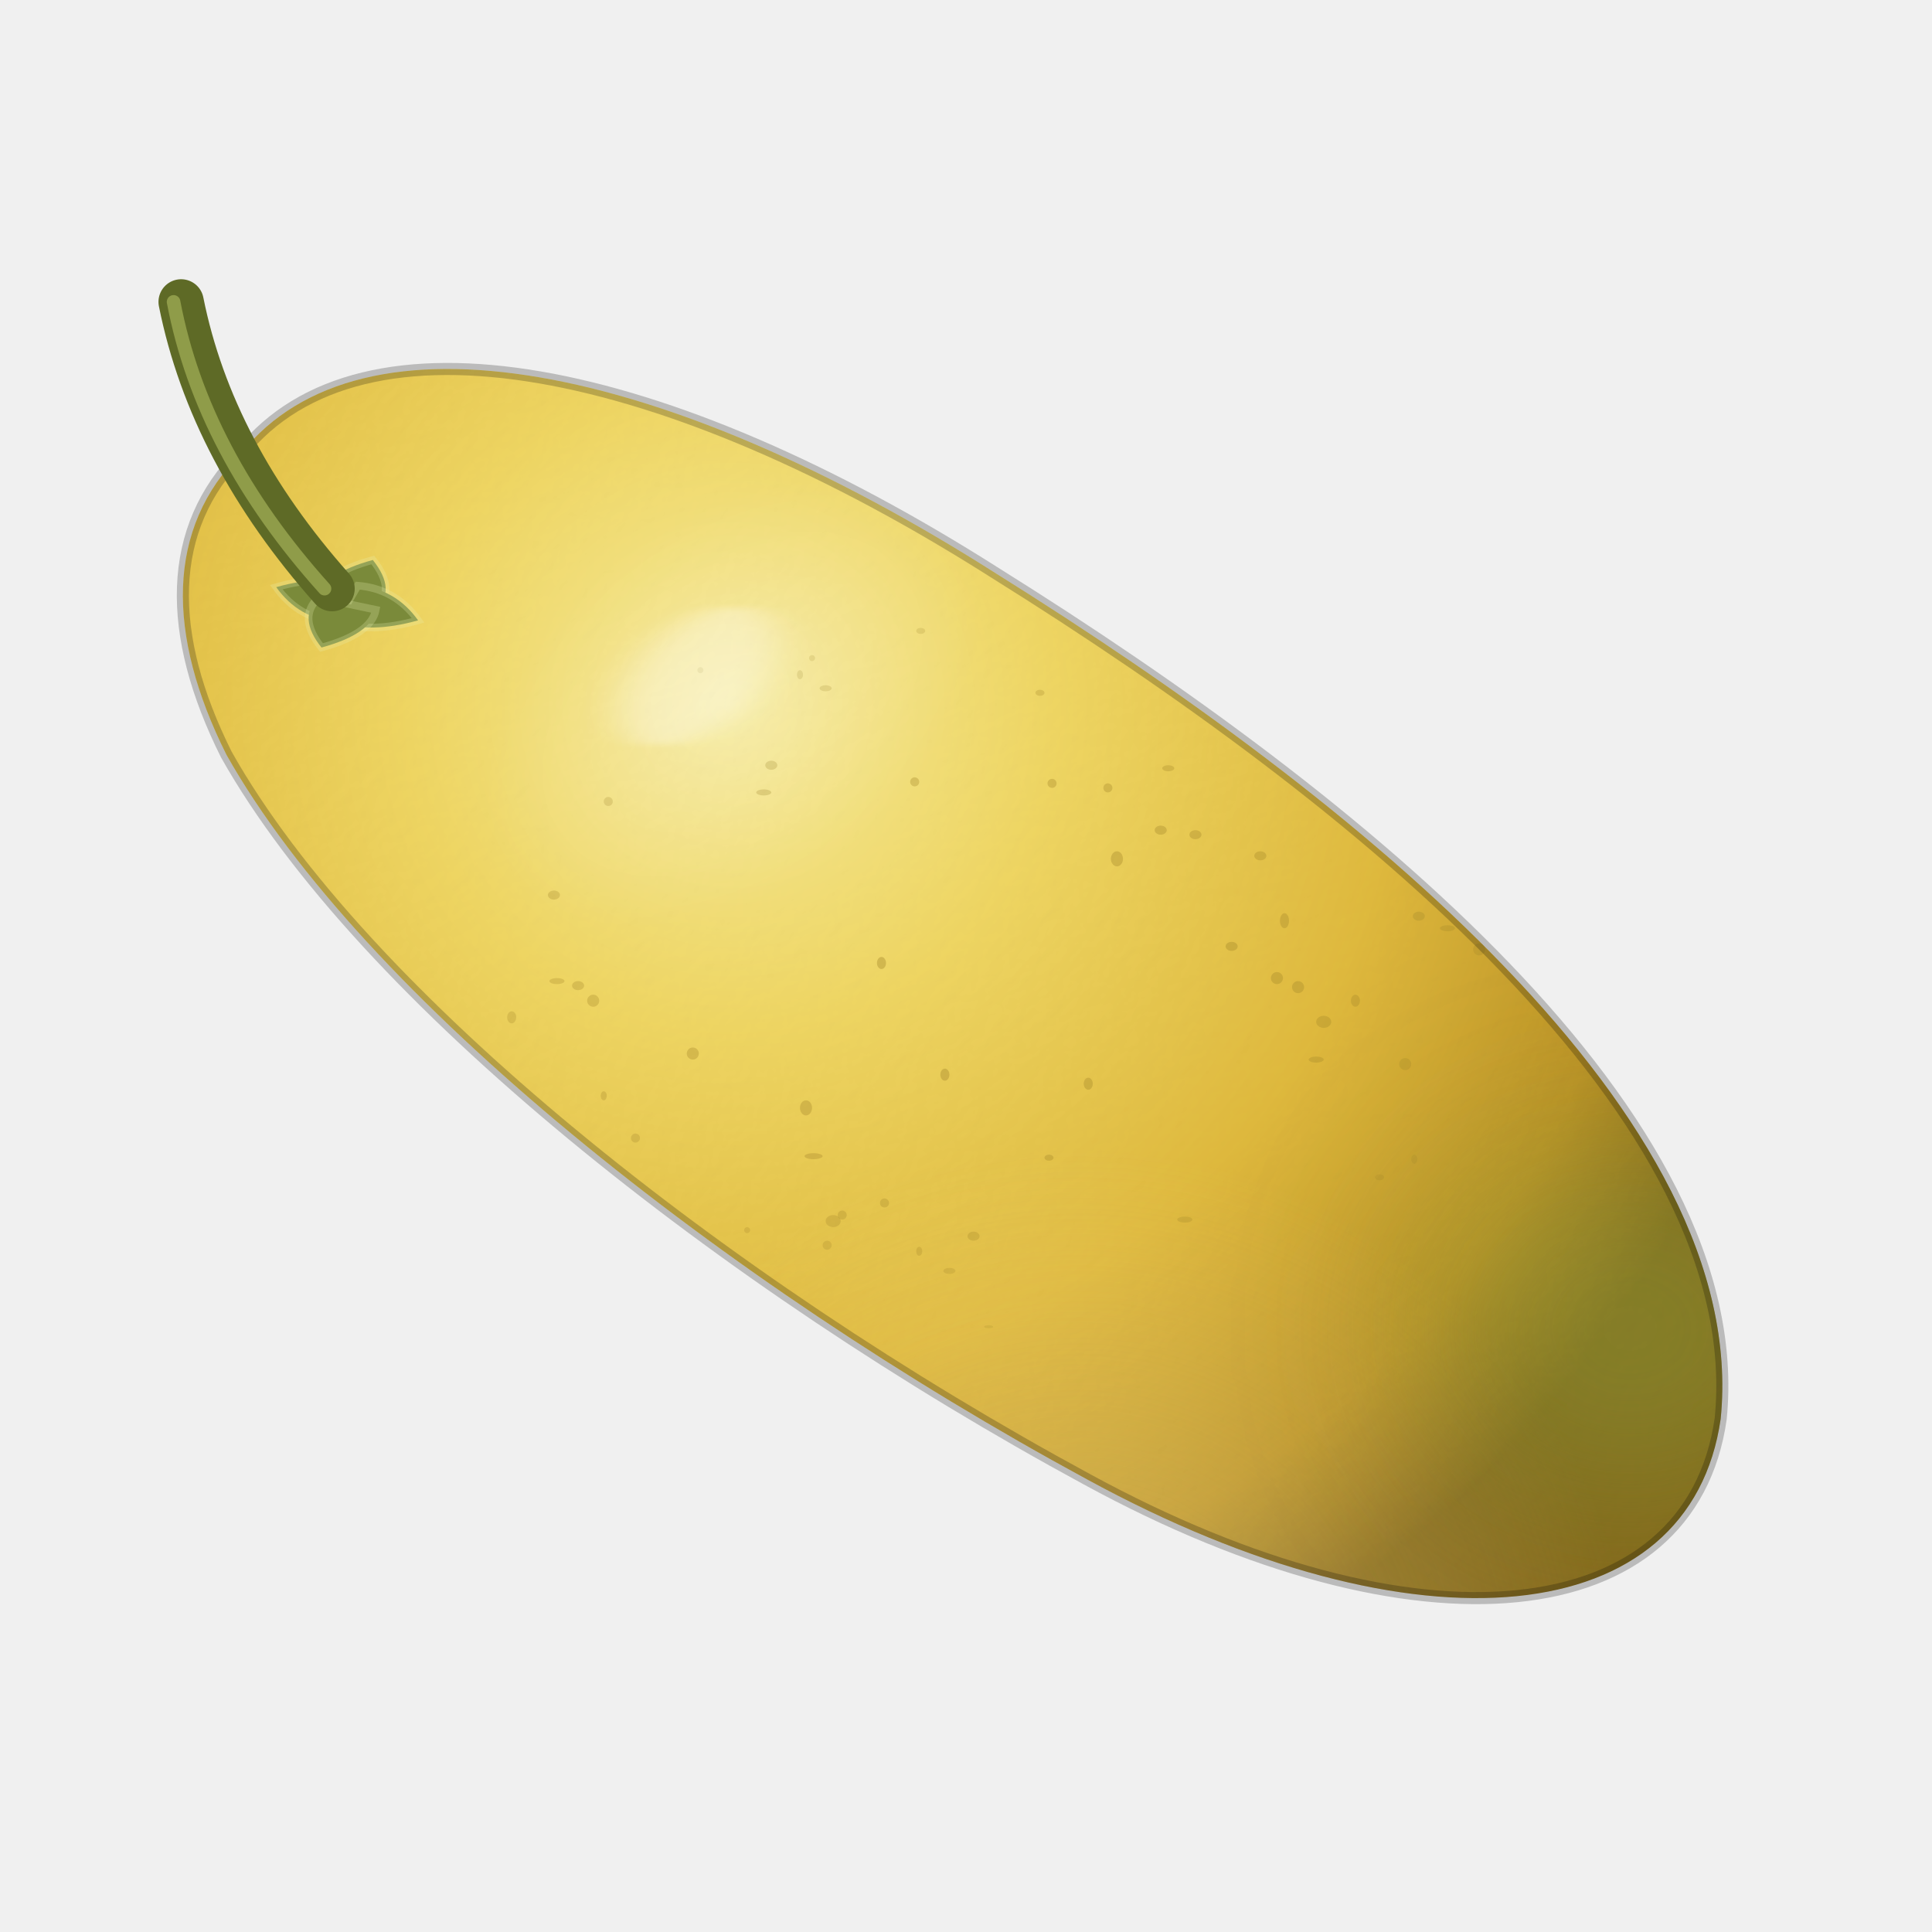
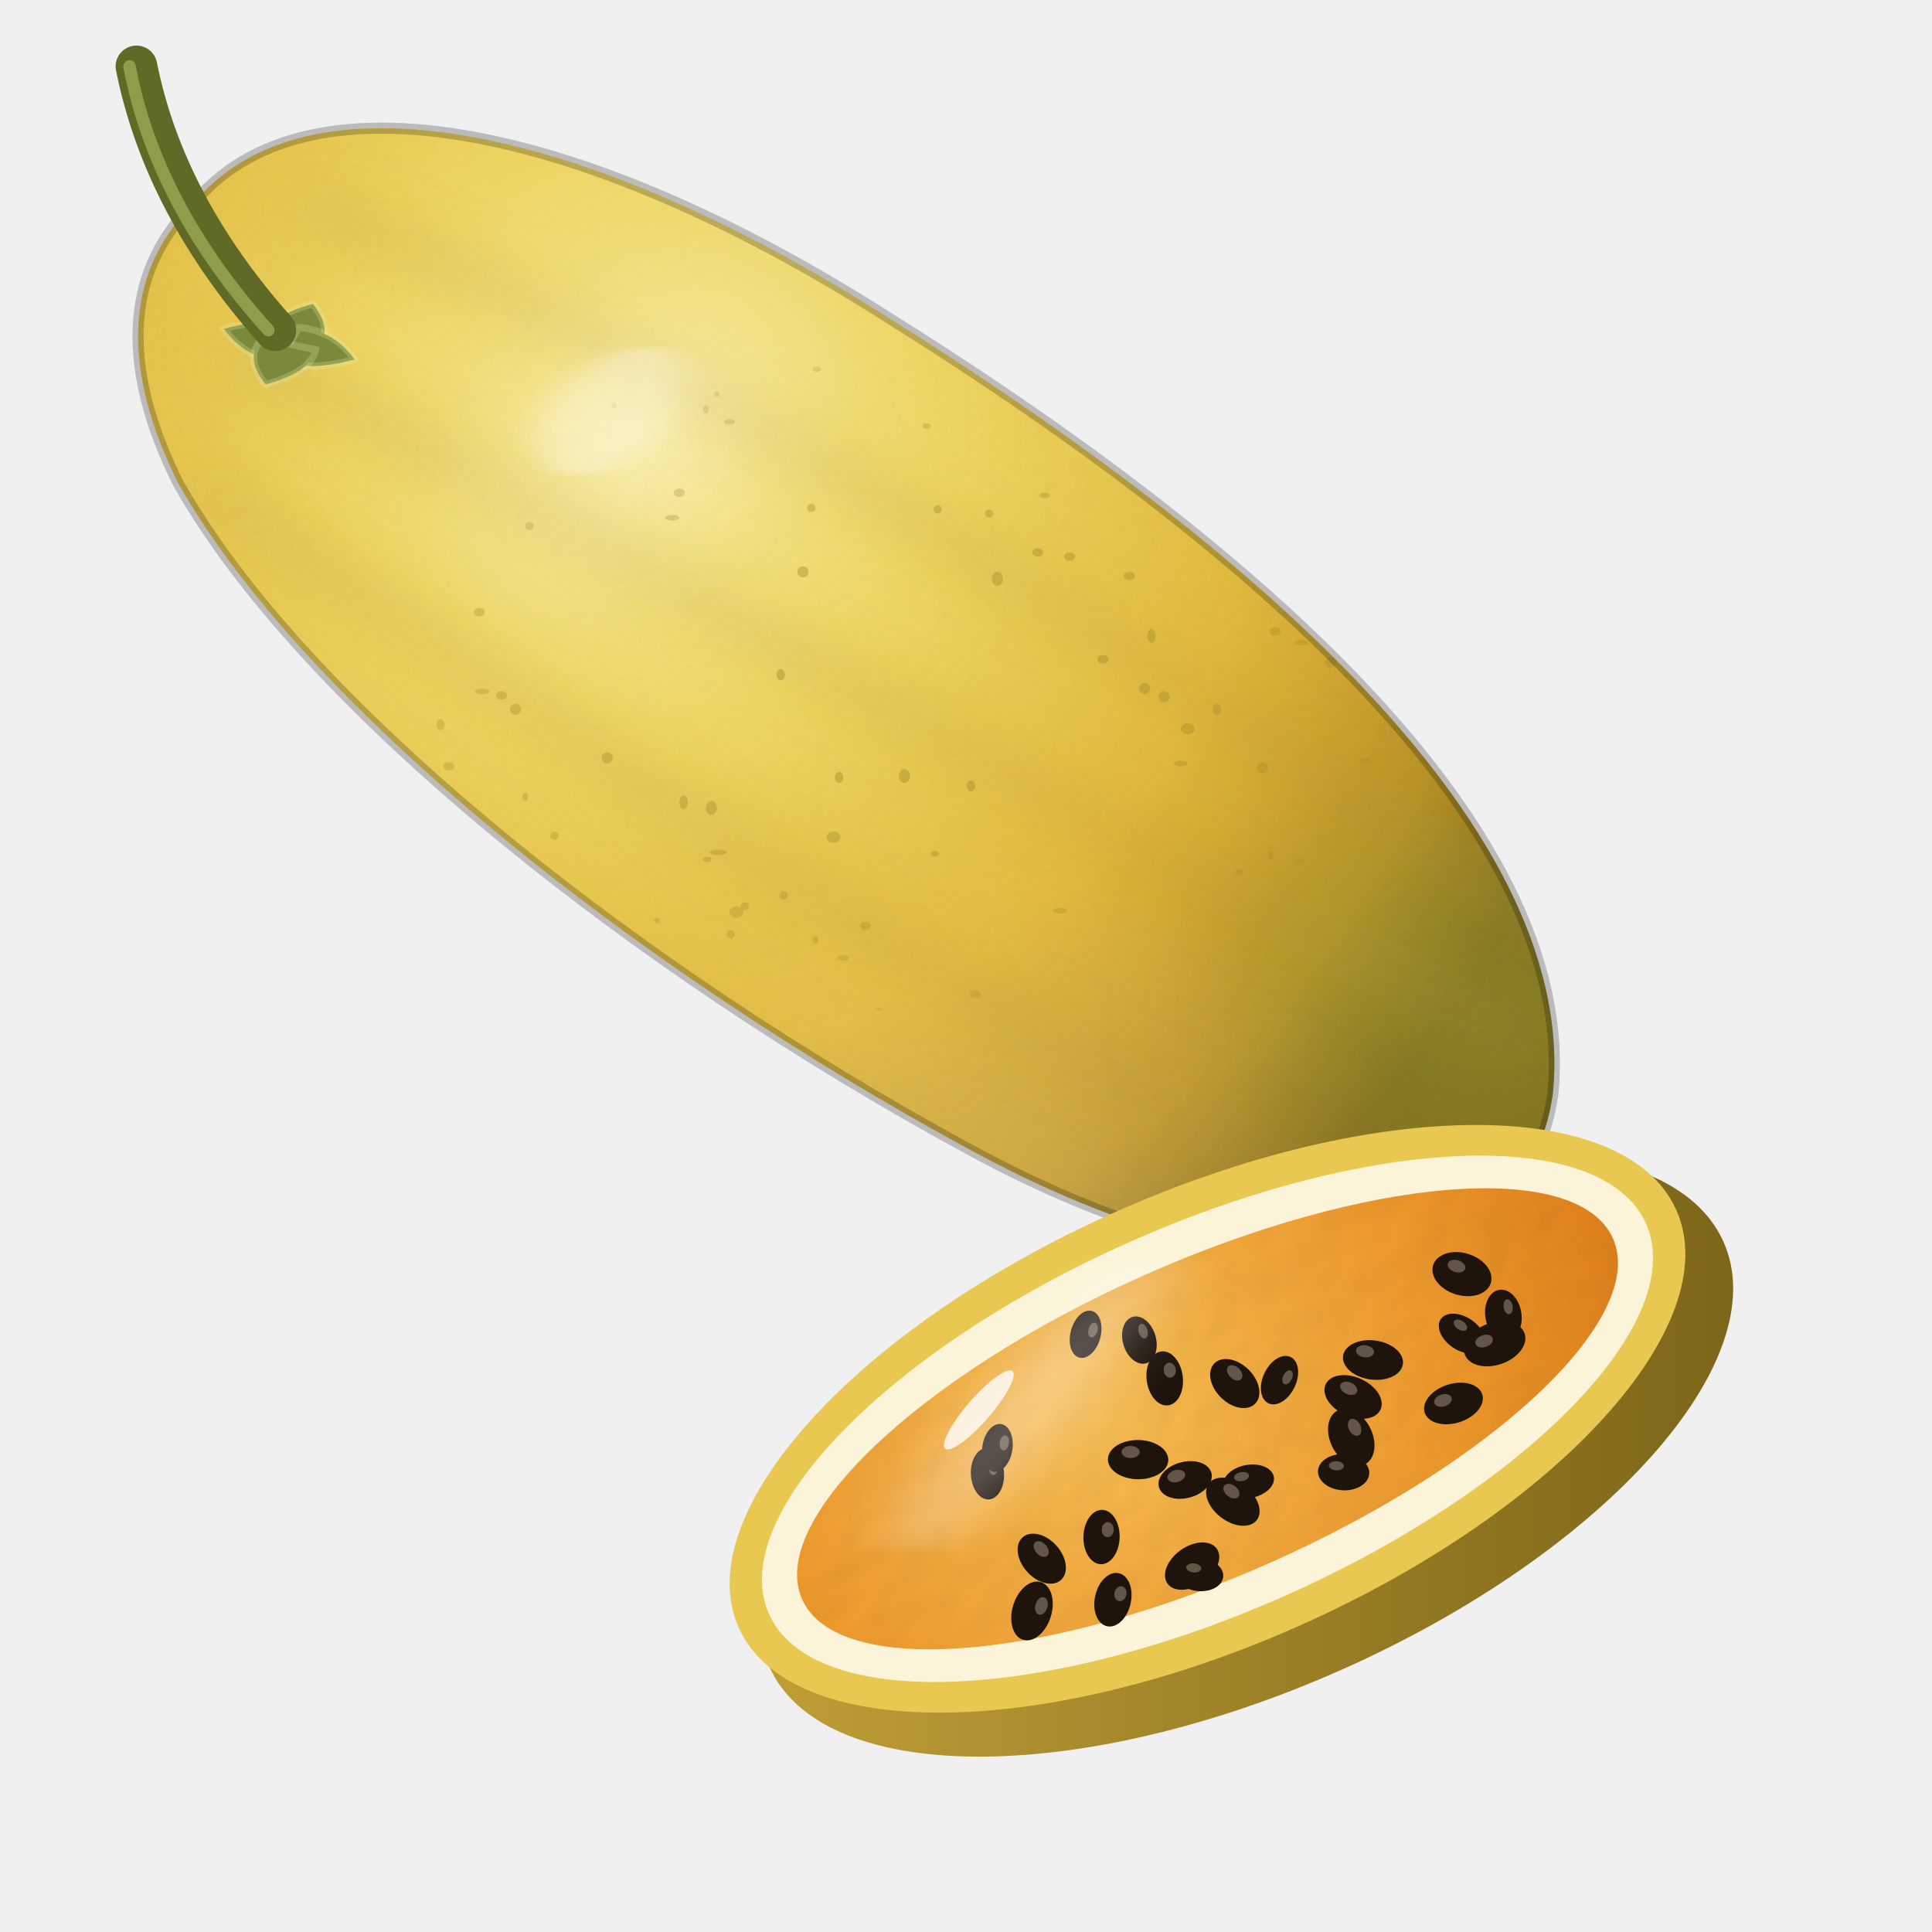
<svg xmlns="http://www.w3.org/2000/svg" viewBox="0 0 128 128">
  <defs>
    <clipPath id="uc">
      <path d="M16 30C24 20 44 24 66 38C90 53 116 74 114 94C112 108 94 110 72 98C48 85 24 66 15 50C11 42 11 35 16 30Z" />
    </clipPath>
    <radialGradient id="ub" cx="48.5" cy="46.7" r="71.3" gradientUnits="userSpaceOnUse">
      <stop offset="0" stop-color="#FAEE9A" />
      <stop offset="0.3" stop-color="#F2D864" />
      <stop offset="0.62" stop-color="#E2BC3E" />
      <stop offset="0.86" stop-color="#BE9426" />
      <stop offset="1" stop-color="#86681A" />
    </radialGradient>
    <radialGradient id="uh" cx="0" cy="0" r="1" gradientUnits="userSpaceOnUse" gradientTransform="translate(48.5 46.7) rotate(-38) scale(18.4 12)">
      <stop offset="0" stop-color="#fff" stop-opacity="0.217" />
      <stop offset="1" stop-color="#fff" stop-opacity="0" />
    </radialGradient>
    <filter id="uf" x="-50%" y="-50%" width="200%" height="200%">
      <feGaussianBlur stdDeviation="0.9" />
    </filter>
    <radialGradient id="ur" cx="71.5" cy="112.9" r="36.8" gradientUnits="userSpaceOnUse">
      <stop offset="0" stop-color="#F6E296" stop-opacity="0.42" />
      <stop offset="1" stop-color="#F6E296" stop-opacity="0" />
    </radialGradient>
    <filter id="ut" x="0" y="0" width="128" height="128" filterUnits="userSpaceOnUse" color-interpolation-filters="sRGB">
      <feTurbulence type="fractalNoise" baseFrequency="1" numOctaves="2" seed="37" />
      <feDiffuseLighting surfaceScale="0.7" lighting-color="#fff">
        <feDistantLight azimuth="225" elevation="55" />
      </feDiffuseLighting>
      <feComponentTransfer>
        <feFuncR type="linear" slope="0.1" intercept="0.9" />
        <feFuncG type="linear" slope="0.1" intercept="0.9" />
        <feFuncB type="linear" slope="0.1" intercept="0.9" />
      </feComponentTransfer>
      <feComposite in2="SourceGraphic" operator="in" />
      <feBlend in2="SourceGraphic" mode="multiply" />
    </filter>
+     <linearGradient id="mk" x1="46" y1="79" x2="114" y2="109" gradientUnits="userSpaceOnUse">
+       <stop offset="0" stop-color="#C8A43A" />
+       <stop offset="1" stop-color="#7A6418" />
+     </linearGradient>
+     <radialGradient id="mp" cx="73.2" cy="90.3" r="35.7" gradientUnits="userSpaceOnUse">
+       <stop offset="0" stop-color="#FFC456" />
+       <stop offset="0.65" stop-color="#F59E2E" />
+       <stop offset="1" stop-color="#E8861E" />
+     </radialGradient>
+     <filter id="mt" x="0" y="0" width="128" height="128" filterUnits="userSpaceOnUse" color-interpolation-filters="sRGB">
+       <feTurbulence type="fractalNoise" baseFrequency="0.32" numOctaves="2" seed="6" />
+       <feDiffuseLighting surfaceScale="3" lighting-color="#fff">
+         <feDistantLight azimuth="225" elevation="55" />
+       </feDiffuseLighting>
+       <feComponentTransfer>
+         <feFuncR type="linear" slope="0.28" intercept="0.72" />
+         <feFuncG type="linear" slope="0.28" intercept="0.72" />
+         <feFuncB type="linear" slope="0.28" intercept="0.72" />
+       </feComponentTransfer>
+       <feComposite in2="SourceGraphic" operator="in" />
+       <feBlend in2="SourceGraphic" mode="multiply" />
+     </filter>
+     <filter id="mb" x="-50%" y="-50%" width="200%" height="200%">
+       <feGaussianBlur stdDeviation="1.6" />
+     </filter>
    <filter id="bl6" x="-50%" y="-50%" width="200%" height="200%">
      <feGaussianBlur stdDeviation="6" />
    </filter>
+     <filter id="bl2" x="-50%" y="-50%" width="200%" height="200%">
+       <feGaussianBlur stdDeviation="2" />
+     </filter>
  </defs>
-   <g filter="url(#ut)">
-     <path d="M16 30C24 20 44 24 66 38C90 53 116 74 114 94C112 108 94 110 72 98C48 85 24 66 15 50C11 42 11 35 16 30Z" fill="url(#ub)" />
+   <g transform="translate(-2 -14) scale(.92)">
+     <g filter="url(#ut)">
+       <path d="M16 30C24 20 44 24 66 38C90 53 116 74 114 94C112 108 94 110 72 98C48 85 24 66 15 50C11 42 11 35 16 30Z" fill="url(#ub)" />
+       <g clip-path="url(#uc)">
+         <rect width="128" height="128" fill="url(#ur)" />
+         <ellipse cx="108" cy="88" rx="14" ry="12" fill="#8AA03A" opacity=".45" filter="url(#bl6)" />
+         <g fill="none" stroke="#B89232" stroke-opacity=".28" stroke-width="2.4" filter="url(#bl2)">
+           <path d="M18 40C40 50 70 70 112 90" />
+           <path d="M24 30C50 40 84 62 114 82" />
+           <path d="M16 50C38 64 64 84 100 102" />
+         </g>
+         <g fill="#A68A2A">
+           <ellipse cx="65.5" cy="87.9" rx="0.3" ry="0.1" opacity="0.22" />
+           <ellipse cx="60.6" cy="51.8" rx="0.3" ry="0.3" opacity="0.39" />
+           <ellipse cx="40.1" cy="81.4" rx="0.2" ry="0.3" opacity="0.24" />
+           <ellipse cx="46.4" cy="44.4" rx="0.2" ry="0.2" opacity="0.24" />
+           <ellipse cx="105" cy="62.1" rx="0.3" ry="0.1" opacity="0.24" />
+           <ellipse cx="86.2" cy="49.5" rx="0.4" ry="0.2" opacity="0.31" />
+           <ellipse cx="77.4" cy="50.9" rx="0.4" ry="0.2" opacity="0.36" />
+           <ellipse cx="51.1" cy="50.7" rx="0.4" ry="0.3" opacity="0.35" />
+           <ellipse cx="79.2" cy="55.3" rx="0.4" ry="0.3" opacity="0.4" />
+           <ellipse cx="61" cy="41.8" rx="0.3" ry="0.2" opacity="0.25" />
+           <ellipse cx="64.5" cy="81.9" rx="0.4" ry="0.3" opacity="0.32" />
+           <ellipse cx="74" cy="56.9" rx="0.4" ry="0.5" opacity="0.42" />
+           <ellipse cx="58.4" cy="63.8" rx="0.3" ry="0.4" opacity="0.44" />
+           <ellipse cx="94" cy="60.7" rx="0.4" ry="0.3" opacity="0.34" />
+           <ellipse cx="98" cy="62.9" rx="0.4" ry="0.4" opacity="0.31" />
+           <ellipse cx="53" cy="44.7" rx="0.2" ry="0.3" opacity="0.28" />
+           <ellipse cx="69.7" cy="51.9" rx="0.3" ry="0.3" opacity="0.39" />
+           <ellipse cx="95.8" cy="56.6" rx="0.3" ry="0.4" opacity="0.3" />
+           <ellipse cx="68.9" cy="45.9" rx="0.3" ry="0.2" opacity="0.32" />
+           <ellipse cx="89.8" cy="66.3" rx="0.3" ry="0.4" opacity="0.37" />
+           <ellipse cx="91.4" cy="78" rx="0.3" ry="0.2" opacity="0.28" />
+           <ellipse cx="84.6" cy="64.8" rx="0.4" ry="0.4" opacity="0.4" />
+           <ellipse cx="87.7" cy="67.7" rx="0.5" ry="0.4" opacity="0.38" />
+           <ellipse cx="53.4" cy="73.4" rx="0.4" ry="0.5" opacity="0.39" />
+           <ellipse cx="76.9" cy="55" rx="0.4" ry="0.3" opacity="0.4" />
+           <ellipse cx="99.2" cy="50.9" rx="0.2" ry="0.2" opacity="0.23" />
+           <ellipse cx="49.5" cy="81.5" rx="0.2" ry="0.2" opacity="0.29" />
+           <ellipse cx="72.1" cy="71.8" rx="0.3" ry="0.4" opacity="0.42" />
+           <ellipse cx="39.3" cy="66.3" rx="0.4" ry="0.4" opacity="0.35" />
+           <ellipse cx="95.9" cy="61.5" rx="0.5" ry="0.2" opacity="0.32" />
+           <ellipse cx="33.9" cy="67.4" rx="0.3" ry="0.4" opacity="0.3" />
+           <ellipse cx="62.6" cy="71.2" rx="0.3" ry="0.4" opacity="0.43" />
+           <ellipse cx="86" cy="65.4" rx="0.4" ry="0.4" opacity="0.39" />
+           <ellipse cx="36.7" cy="59.3" rx="0.4" ry="0.3" opacity="0.32" />
+           <ellipse cx="81.6" cy="62.7" rx="0.4" ry="0.3" opacity="0.42" />
+           <ellipse cx="93.7" cy="76.8" rx="0.2" ry="0.3" opacity="0.28" />
+           <ellipse cx="55.2" cy="80.9" rx="0.5" ry="0.4" opacity="0.32" />
+           <ellipse cx="78.5" cy="80.8" rx="0.5" ry="0.2" opacity="0.31" />
+           <ellipse cx="53.9" cy="76.6" rx="0.6" ry="0.2" opacity="0.37" />
+           <ellipse cx="85.1" cy="61" rx="0.3" ry="0.5" opacity="0.4" />
+           <ellipse cx="55.8" cy="80.5" rx="0.3" ry="0.3" opacity="0.33" />
+           <ellipse cx="87.2" cy="70.2" rx="0.5" ry="0.2" opacity="0.37" />
+           <ellipse cx="54.8" cy="82.5" rx="0.3" ry="0.3" opacity="0.3" />
+           <ellipse cx="45.9" cy="69.8" rx="0.4" ry="0.4" opacity="0.38" />
+           <ellipse cx="40" cy="72.6" rx="0.2" ry="0.3" opacity="0.33" />
+           <ellipse cx="60.9" cy="82.9" rx="0.2" ry="0.3" opacity="0.3" />
+           <ellipse cx="62.9" cy="84.2" rx="0.4" ry="0.2" opacity="0.29" />
+           <ellipse cx="50.6" cy="52.5" rx="0.5" ry="0.2" opacity="0.36" />
+           <ellipse cx="73.4" cy="52.2" rx="0.3" ry="0.3" opacity="0.39" />
+           <ellipse cx="93.1" cy="70.5" rx="0.4" ry="0.4" opacity="0.33" />
+           <ellipse cx="36.9" cy="65" rx="0.5" ry="0.2" opacity="0.33" />
+           <ellipse cx="40.3" cy="53.1" rx="0.3" ry="0.3" opacity="0.31" />
+           <ellipse cx="53.8" cy="43.6" rx="0.2" ry="0.2" opacity="0.26" />
+           <ellipse cx="69.5" cy="76.7" rx="0.3" ry="0.2" opacity="0.38" />
+           <ellipse cx="38.3" cy="65.3" rx="0.4" ry="0.3" opacity="0.34" />
+           <ellipse cx="27" cy="69" rx="0.3" ry="0.3" opacity="0.23" />
+           <ellipse cx="54.7" cy="45.6" rx="0.4" ry="0.2" opacity="0.3" />
+           <ellipse cx="42.1" cy="75.4" rx="0.3" ry="0.3" opacity="0.32" />
+           <ellipse cx="58.6" cy="79.7" rx="0.3" ry="0.3" opacity="0.34" />
+           <ellipse cx="83.5" cy="56.7" rx="0.4" ry="0.3" opacity="0.39" />
+           <ellipse cx="95.8" cy="77.2" rx="0.3" ry="0.2" opacity="0.26" />
+           <ellipse cx="53.1" cy="77.1" rx="0.3" ry="0.2" opacity="0.36" />
+           <ellipse cx="77" cy="42.3" rx="0.2" ry="0.2" opacity="0.24" />
+           <ellipse cx="51.4" cy="73" rx="0.3" ry="0.5" opacity="0.39" />
+           <ellipse cx="72.4" cy="86.8" rx="0.4" ry="0.3" opacity="0.24" />
+           <ellipse cx="62.2" cy="75.5" rx="0.5" ry="0.4" opacity="0.4" />
+           <ellipse cx="100.5" cy="70" rx="0.4" ry="0.2" opacity="0.27" />
+           <ellipse cx="34.5" cy="70.4" rx="0.4" ry="0.3" opacity="0.3" />
+           <ellipse cx="60" cy="56.4" rx="0.4" ry="0.4" opacity="0.42" />
+           <ellipse cx="67.3" cy="71.1" rx="0.4" ry="0.5" opacity="0.43" />
+         </g>
+         <rect width="128" height="128" fill="url(#uh)" />
+       </g>
+     </g>
    <g clip-path="url(#uc)">
-       <rect width="128" height="128" fill="url(#ur)" />
-       <ellipse cx="108" cy="88" rx="14" ry="12" fill="#8AA03A" opacity=".45" filter="url(#bl6)" />
-       <g fill="#A68A2A">
-         <ellipse cx="65.5" cy="87.9" rx="0.3" ry="0.1" opacity="0.2" />
-         <ellipse cx="60.6" cy="51.8" rx="0.3" ry="0.3" opacity="0.34" />
-         <ellipse cx="40.1" cy="81.4" rx="0.2" ry="0.3" opacity="0.21" />
-         <ellipse cx="46.4" cy="44.4" rx="0.2" ry="0.2" opacity="0.22" />
-         <ellipse cx="105" cy="62.1" rx="0.3" ry="0.1" opacity="0.21" />
-         <ellipse cx="86.2" cy="49.5" rx="0.4" ry="0.2" opacity="0.27" />
-         <ellipse cx="77.4" cy="50.9" rx="0.4" ry="0.2" opacity="0.32" />
-         <ellipse cx="51.1" cy="50.7" rx="0.4" ry="0.3" opacity="0.31" />
-         <ellipse cx="79.2" cy="55.3" rx="0.4" ry="0.3" opacity="0.35" />
-         <ellipse cx="61" cy="41.8" rx="0.3" ry="0.2" opacity="0.22" />
-         <ellipse cx="64.5" cy="81.9" rx="0.4" ry="0.3" opacity="0.29" />
-         <ellipse cx="74" cy="56.9" rx="0.4" ry="0.5" opacity="0.37" />
-         <ellipse cx="58.4" cy="63.8" rx="0.3" ry="0.4" opacity="0.39" />
-         <ellipse cx="94" cy="60.7" rx="0.4" ry="0.3" opacity="0.3" />
-         <ellipse cx="98" cy="62.9" rx="0.4" ry="0.4" opacity="0.27" />
-         <ellipse cx="53" cy="44.7" rx="0.2" ry="0.3" opacity="0.25" />
-         <ellipse cx="69.7" cy="51.9" rx="0.3" ry="0.3" opacity="0.35" />
-         <ellipse cx="95.8" cy="56.6" rx="0.3" ry="0.4" opacity="0.27" />
-         <ellipse cx="68.9" cy="45.9" rx="0.3" ry="0.2" opacity="0.28" />
-         <ellipse cx="89.8" cy="66.3" rx="0.3" ry="0.4" opacity="0.33" />
-         <ellipse cx="91.4" cy="78" rx="0.3" ry="0.2" opacity="0.25" />
-         <ellipse cx="84.6" cy="64.8" rx="0.4" ry="0.4" opacity="0.36" />
-         <ellipse cx="87.7" cy="67.7" rx="0.5" ry="0.4" opacity="0.34" />
-         <ellipse cx="53.4" cy="73.4" rx="0.4" ry="0.5" opacity="0.35" />
-         <ellipse cx="76.9" cy="55" rx="0.4" ry="0.3" opacity="0.36" />
-         <ellipse cx="99.2" cy="50.9" rx="0.2" ry="0.2" opacity="0.2" />
-         <ellipse cx="49.5" cy="81.5" rx="0.2" ry="0.2" opacity="0.26" />
-         <ellipse cx="72.1" cy="71.8" rx="0.3" ry="0.4" opacity="0.37" />
-         <ellipse cx="39.3" cy="66.3" rx="0.4" ry="0.4" opacity="0.31" />
-         <ellipse cx="95.9" cy="61.5" rx="0.5" ry="0.2" opacity="0.29" />
-         <ellipse cx="33.9" cy="67.4" rx="0.3" ry="0.4" opacity="0.27" />
-         <ellipse cx="62.6" cy="71.2" rx="0.3" ry="0.4" opacity="0.38" />
-         <ellipse cx="86" cy="65.4" rx="0.4" ry="0.4" opacity="0.35" />
-         <ellipse cx="36.7" cy="59.3" rx="0.4" ry="0.3" opacity="0.29" />
-         <ellipse cx="81.6" cy="62.7" rx="0.4" ry="0.3" opacity="0.37" />
-         <ellipse cx="93.7" cy="76.8" rx="0.2" ry="0.3" opacity="0.25" />
-         <ellipse cx="55.2" cy="80.9" rx="0.5" ry="0.4" opacity="0.28" />
-         <ellipse cx="78.5" cy="80.8" rx="0.5" ry="0.2" opacity="0.28" />
-         <ellipse cx="53.9" cy="76.6" rx="0.6" ry="0.2" opacity="0.33" />
-         <ellipse cx="85.1" cy="61" rx="0.3" ry="0.5" opacity="0.35" />
-         <ellipse cx="55.8" cy="80.5" rx="0.3" ry="0.3" opacity="0.29" />
-         <ellipse cx="87.2" cy="70.2" rx="0.5" ry="0.2" opacity="0.33" />
-         <ellipse cx="54.8" cy="82.5" rx="0.3" ry="0.3" opacity="0.26" />
-         <ellipse cx="45.9" cy="69.8" rx="0.4" ry="0.4" opacity="0.34" />
-         <ellipse cx="40" cy="72.6" rx="0.2" ry="0.3" opacity="0.29" />
-         <ellipse cx="60.9" cy="82.9" rx="0.2" ry="0.3" opacity="0.27" />
-         <ellipse cx="62.9" cy="84.2" rx="0.4" ry="0.2" opacity="0.25" />
-         <ellipse cx="50.6" cy="52.5" rx="0.5" ry="0.2" opacity="0.32" />
-         <ellipse cx="73.4" cy="52.2" rx="0.3" ry="0.3" opacity="0.34" />
-         <ellipse cx="93.1" cy="70.5" rx="0.4" ry="0.4" opacity="0.29" />
-         <ellipse cx="36.9" cy="65" rx="0.5" ry="0.2" opacity="0.29" />
-         <ellipse cx="40.3" cy="53.1" rx="0.3" ry="0.3" opacity="0.28" />
-         <ellipse cx="53.8" cy="43.6" rx="0.2" ry="0.2" opacity="0.23" />
-         <ellipse cx="69.5" cy="76.7" rx="0.3" ry="0.2" opacity="0.34" />
-         <ellipse cx="38.3" cy="65.3" rx="0.4" ry="0.3" opacity="0.3" />
-         <ellipse cx="27" cy="69" rx="0.3" ry="0.3" opacity="0.2" />
-         <ellipse cx="54.7" cy="45.6" rx="0.4" ry="0.2" opacity="0.26" />
-         <ellipse cx="42.1" cy="75.4" rx="0.3" ry="0.3" opacity="0.28" />
-         <ellipse cx="58.6" cy="79.7" rx="0.3" ry="0.3" opacity="0.31" />
-         <ellipse cx="83.5" cy="56.7" rx="0.4" ry="0.3" opacity="0.34" />
-       </g>
-       <rect width="128" height="128" fill="url(#uh)" />
-     </g>
+       <ellipse cx="46.2" cy="44.8" rx="6" ry="3.5" transform="rotate(-38 46.2 44.8)" fill="#fff" opacity="0.3" filter="url(#uf)" />
+     </g>
+     <path d="M16 30C24 20 44 24 66 38C90 53 116 74 114 94C112 108 94 110 72 98C48 85 24 66 15 50C11 42 11 35 16 30Z" fill="none" stroke="#000" stroke-opacity=".22" stroke-width=".8" />
+     <g fill="#7A8A3A" stroke="#E8F0B0" stroke-opacity=".25" stroke-width=".5">
+       <path d="M23.7 38.8Q21.5 38 18.3 38.9Q19.8 41 22.3 41.2Z" />
+       <path d="M24.9 40.4Q26.3 39.1 24.7 37.1Q21.4 38 21.1 39.6Z" />
+       <path d="M22.3 41.2Q24.5 42 27.7 41.1Q26.2 39 23.7 38.8Z" />
+       <path d="M21.1 39.6Q19.7 40.9 21.3 42.9Q24.6 42 24.9 40.4Z" />
+     </g>
+     <path d="M22 39Q14 30 12 20" fill="none" stroke="#5E6A26" stroke-width="3" stroke-linecap="round" />
+     <path d="M21.5 39Q13.4 30 11.5 20" fill="none" stroke="#A4B058" stroke-width="0.9" stroke-linecap="round" opacity=".7" />
  </g>
-   <g clip-path="url(#uc)">
-     <ellipse cx="46.2" cy="44.8" rx="6" ry="3.5" transform="rotate(-38 46.2 44.8)" fill="#fff" opacity="0.3" filter="url(#uf)" />
+   <g transform="rotate(-24 80 94)">
+     <ellipse cx="81.4" cy="97.2" rx="34.6" ry="15.6" fill="url(#mk)" />
+     <ellipse cx="80" cy="94" rx="34" ry="15" fill="#E8C850" />
+     <ellipse cx="80" cy="94" rx="31.8" ry="12.8" fill="#FBF4D8" />
+     <g filter="url(#mt)">
+       <ellipse cx="80" cy="94" rx="29.4" ry="10.4" fill="url(#mp)" />
+     </g>
+     <g transform="rotate(13.5 80.8 98.9)">
+       <ellipse cx="80.8" cy="98.9" rx="1.7" ry="1.1" fill="#1E140C" />
+       <ellipse cx="80.4" cy="98.5" rx="0.5" ry="0.3" fill="#9A8A7A" opacity=".55" />
+     </g>
+     <g transform="rotate(129.2 74.9 85.6)">
+       <ellipse cx="74.9" cy="85.6" rx="1.6" ry="1" fill="#1E140C" />
+       <ellipse cx="74.5" cy="85.2" rx="0.5" ry="0.3" fill="#9A8A7A" opacity=".55" />
+     </g>
+     <g transform="rotate(48.7 89.4 96.6)">
+       <ellipse cx="89.4" cy="96.6" rx="2" ry="1.3" fill="#1E140C" />
+       <ellipse cx="88.9" cy="96.2" rx="0.6" ry="0.4" fill="#9A8A7A" opacity=".55" />
+     </g>
+     <g transform="rotate(115.5 70.4 98.3)">
+       <ellipse cx="70.4" cy="98.3" rx="1.8" ry="1.2" fill="#1E140C" />
+       <ellipse cx="69.9" cy="97.9" rx="0.5" ry="0.4" fill="#9A8A7A" opacity=".55" />
+     </g>
+     <g transform="rotate(71.9 66.2 98)">
+       <ellipse cx="66.2" cy="98" rx="1.9" ry="1.3" fill="#1E140C" />
+       <ellipse cx="65.7" cy="97.6" rx="0.6" ry="0.4" fill="#9A8A7A" opacity=".55" />
+     </g>
+     <g transform="rotate(6.5 95.3 99.7)">
+       <ellipse cx="95.3" cy="99.7" rx="2" ry="1.3" fill="#1E140C" />
+       <ellipse cx="94.7" cy="99.3" rx="0.6" ry="0.4" fill="#9A8A7A" opacity=".55" />
+     </g>
+     <g transform="rotate(9 77 97.1)">
+       <ellipse cx="77" cy="97.1" rx="1.8" ry="1.2" fill="#1E140C" />
+       <ellipse cx="76.5" cy="96.7" rx="0.6" ry="0.4" fill="#9A8A7A" opacity=".55" />
+     </g>
+     <g transform="rotate(131.1 64.2 100.9)">
+       <ellipse cx="64.2" cy="100.9" rx="2" ry="1.3" fill="#1E140C" />
+       <ellipse cx="63.7" cy="100.4" rx="0.6" ry="0.4" fill="#9A8A7A" opacity=".55" />
+     </g>
+     <g transform="rotate(139.6 85.4 93.6)">
+       <ellipse cx="85.4" cy="93.6" rx="1.7" ry="1.1" fill="#1E140C" />
+       <ellipse cx="85" cy="93.2" rx="0.5" ry="0.3" fill="#9A8A7A" opacity=".55" />
+     </g>
+     <g transform="rotate(31.8 91.6 94.9)">
+       <ellipse cx="91.6" cy="94.9" rx="2" ry="1.3" fill="#1E140C" />
+       <ellipse cx="91" cy="94.4" rx="0.6" ry="0.4" fill="#9A8A7A" opacity=".55" />
+     </g>
+     <g transform="rotate(168.8 75.1 102.5)">
+       <ellipse cx="75.1" cy="102.5" rx="2" ry="1.3" fill="#1E140C" />
+       <ellipse cx="74.6" cy="102.1" rx="0.6" ry="0.4" fill="#9A8A7A" opacity=".55" />
+     </g>
+     <g transform="rotate(106.8 78.5 90.4)">
+       <ellipse cx="78.5" cy="90.4" rx="1.8" ry="1.2" fill="#1E140C" />
+       <ellipse cx="78" cy="90" rx="0.5" ry="0.4" fill="#9A8A7A" opacity=".55" />
+     </g>
+     <g transform="rotate(111.1 65.2 91.4)">
+       <ellipse cx="65.2" cy="91.4" rx="1.7" ry="1.1" fill="#1E140C" />
+       <ellipse cx="64.8" cy="91" rx="0.5" ry="0.3" fill="#9A8A7A" opacity=".55" />
+     </g>
+     <g transform="rotate(24.7 74.7 94.6)">
+       <ellipse cx="74.7" cy="94.6" rx="2" ry="1.3" fill="#1E140C" />
+       <ellipse cx="74.2" cy="94.1" rx="0.6" ry="0.4" fill="#9A8A7A" opacity=".55" />
+     </g>
+     <g transform="rotate(104.9 100.7 95.7)">
+       <ellipse cx="100.7" cy="95.7" rx="1.7" ry="1.2" fill="#1E140C" />
+       <ellipse cx="100.2" cy="95.3" rx="0.5" ry="0.3" fill="#9A8A7A" opacity=".55" />
+     </g>
+     <g transform="rotate(29.6 75.3 103.2)">
+       <ellipse cx="75.3" cy="103.2" rx="1.6" ry="1.1" fill="#1E140C" />
+       <ellipse cx="74.9" cy="102.8" rx="0.5" ry="0.3" fill="#9A8A7A" opacity=".55" />
+     </g>
+     <g transform="rotate(58.3 97.7 95.7)">
+       <ellipse cx="97.7" cy="95.7" rx="1.7" ry="1.1" fill="#1E140C" />
+       <ellipse cx="97.3" cy="95.3" rx="0.5" ry="0.3" fill="#9A8A7A" opacity=".55" />
+     </g>
+     <g transform="rotate(97.6 78 87.4)">
+       <ellipse cx="78" cy="87.4" rx="1.6" ry="1.1" fill="#1E140C" />
+       <ellipse cx="77.5" cy="87" rx="0.5" ry="0.3" fill="#9A8A7A" opacity=".55" />
+     </g>
+     <g transform="rotate(26.9 86.8 100.9)">
+       <ellipse cx="86.8" cy="100.9" rx="1.7" ry="1.2" fill="#1E140C" />
+       <ellipse cx="86.3" cy="100.5" rx="0.5" ry="0.3" fill="#9A8A7A" opacity=".55" />
+     </g>
+     <g transform="rotate(4.8 99.4 97.2)">
+       <ellipse cx="99.4" cy="97.2" rx="2.1" ry="1.4" fill="#1E140C" />
+       <ellipse cx="98.8" cy="96.8" rx="0.6" ry="0.4" fill="#9A8A7A" opacity=".55" />
+     </g>
+     <g transform="rotate(61.5 79.3 99.7)">
+       <ellipse cx="79.3" cy="99.7" rx="2" ry="1.3" fill="#1E140C" />
+       <ellipse cx="78.8" cy="99.2" rx="0.6" ry="0.4" fill="#9A8A7A" opacity=".55" />
+     </g>
+     <g transform="rotate(126.6 69.4 102.4)">
+       <ellipse cx="69.4" cy="102.4" rx="1.8" ry="1.2" fill="#1E140C" />
+       <ellipse cx="68.9" cy="102" rx="0.5" ry="0.4" fill="#9A8A7A" opacity=".55" />
+     </g>
+     <g transform="rotate(68.7 82.6 92.6)">
+       <ellipse cx="82.6" cy="92.6" rx="1.9" ry="1.3" fill="#1E140C" />
+       <ellipse cx="82.1" cy="92.1" rx="0.6" ry="0.4" fill="#9A8A7A" opacity=".55" />
+     </g>
+     <g transform="rotate(87.4 88.2 99)">
+       <ellipse cx="88.2" cy="99" rx="2" ry="1.4" fill="#1E140C" />
+       <ellipse cx="87.7" cy="98.5" rx="0.6" ry="0.4" fill="#9A8A7A" opacity=".55" />
+     </g>
+     <g transform="rotate(41.1 99.3 92.1)">
+       <ellipse cx="99.3" cy="92.1" rx="2" ry="1.4" fill="#1E140C" />
+       <ellipse cx="98.8" cy="91.7" rx="0.6" ry="0.4" fill="#9A8A7A" opacity=".55" />
+     </g>
+     <g transform="rotate(123 66.5 90.1)">
+       <ellipse cx="66.5" cy="90.1" rx="1.6" ry="1" fill="#1E140C" />
+       <ellipse cx="66.1" cy="89.7" rx="0.5" ry="0.3" fill="#9A8A7A" opacity=".55" />
+     </g>
+     <ellipse cx="69.8" cy="88.3" rx="12.9" ry="2.4" transform="rotate(-25 69.8 88.3)" fill="#fff" opacity=".32" filter="url(#mb)" />
+     <ellipse cx="66.4" cy="87.3" rx="3.4" ry="0.8" transform="rotate(-25 66.4 87.3)" fill="#fff" opacity=".8" />
  </g>
-   <path d="M16 30C24 20 44 24 66 38C90 53 116 74 114 94C112 108 94 110 72 98C48 85 24 66 15 50C11 42 11 35 16 30Z" fill="none" stroke="#000" stroke-opacity=".22" stroke-width=".8" />
-   <g fill="#7A8A3A" stroke="#E8F0B0" stroke-opacity=".25" stroke-width=".5">
-     <path d="M23.7 38.8Q21.5 38 18.3 38.9Q19.8 41 22.3 41.2Z" />
-     <path d="M24.9 40.4Q26.3 39.1 24.7 37.1Q21.4 38 21.1 39.6Z" />
-     <path d="M22.3 41.2Q24.5 42 27.7 41.1Q26.2 39 23.7 38.8Z" />
-     <path d="M21.1 39.6Q19.7 40.9 21.3 42.9Q24.6 42 24.9 40.4Z" />
-   </g>
-   <path d="M22 39Q14 30 12 20" fill="none" stroke="#5E6A26" stroke-width="3" stroke-linecap="round" />
-   <path d="M21.5 39Q13.4 30 11.5 20" fill="none" stroke="#A4B058" stroke-width="0.9" stroke-linecap="round" opacity=".7" />
</svg>
